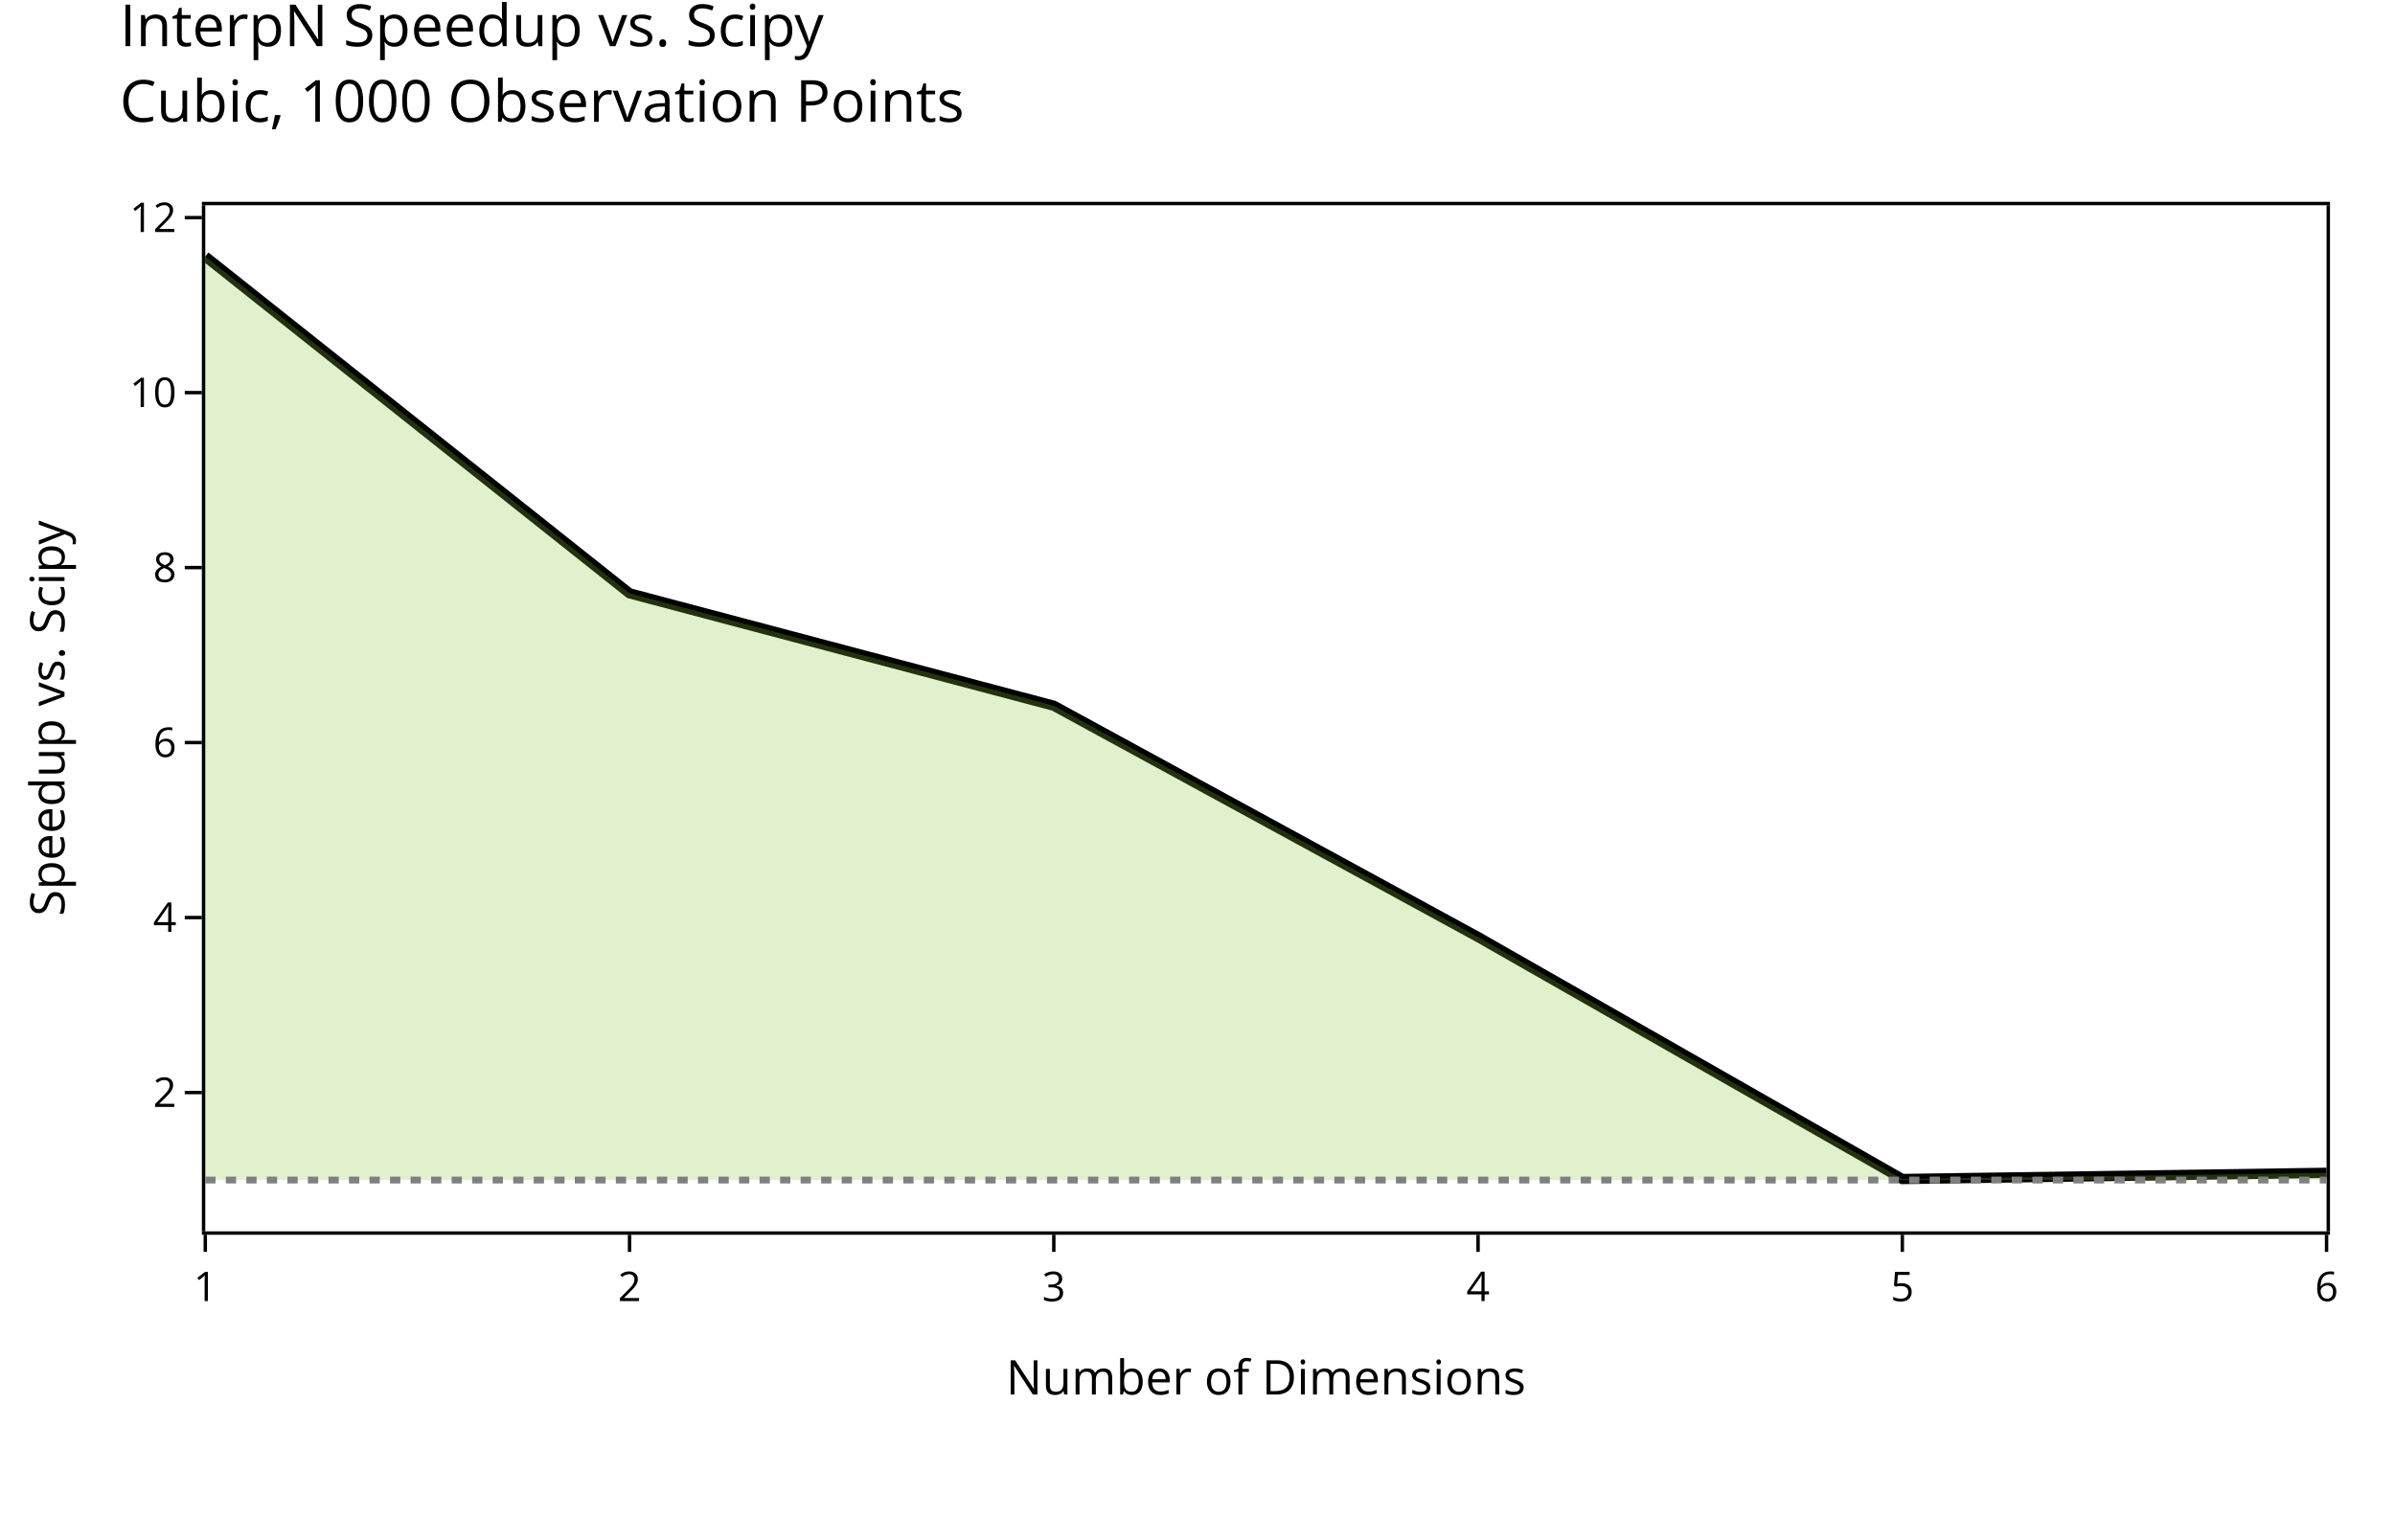
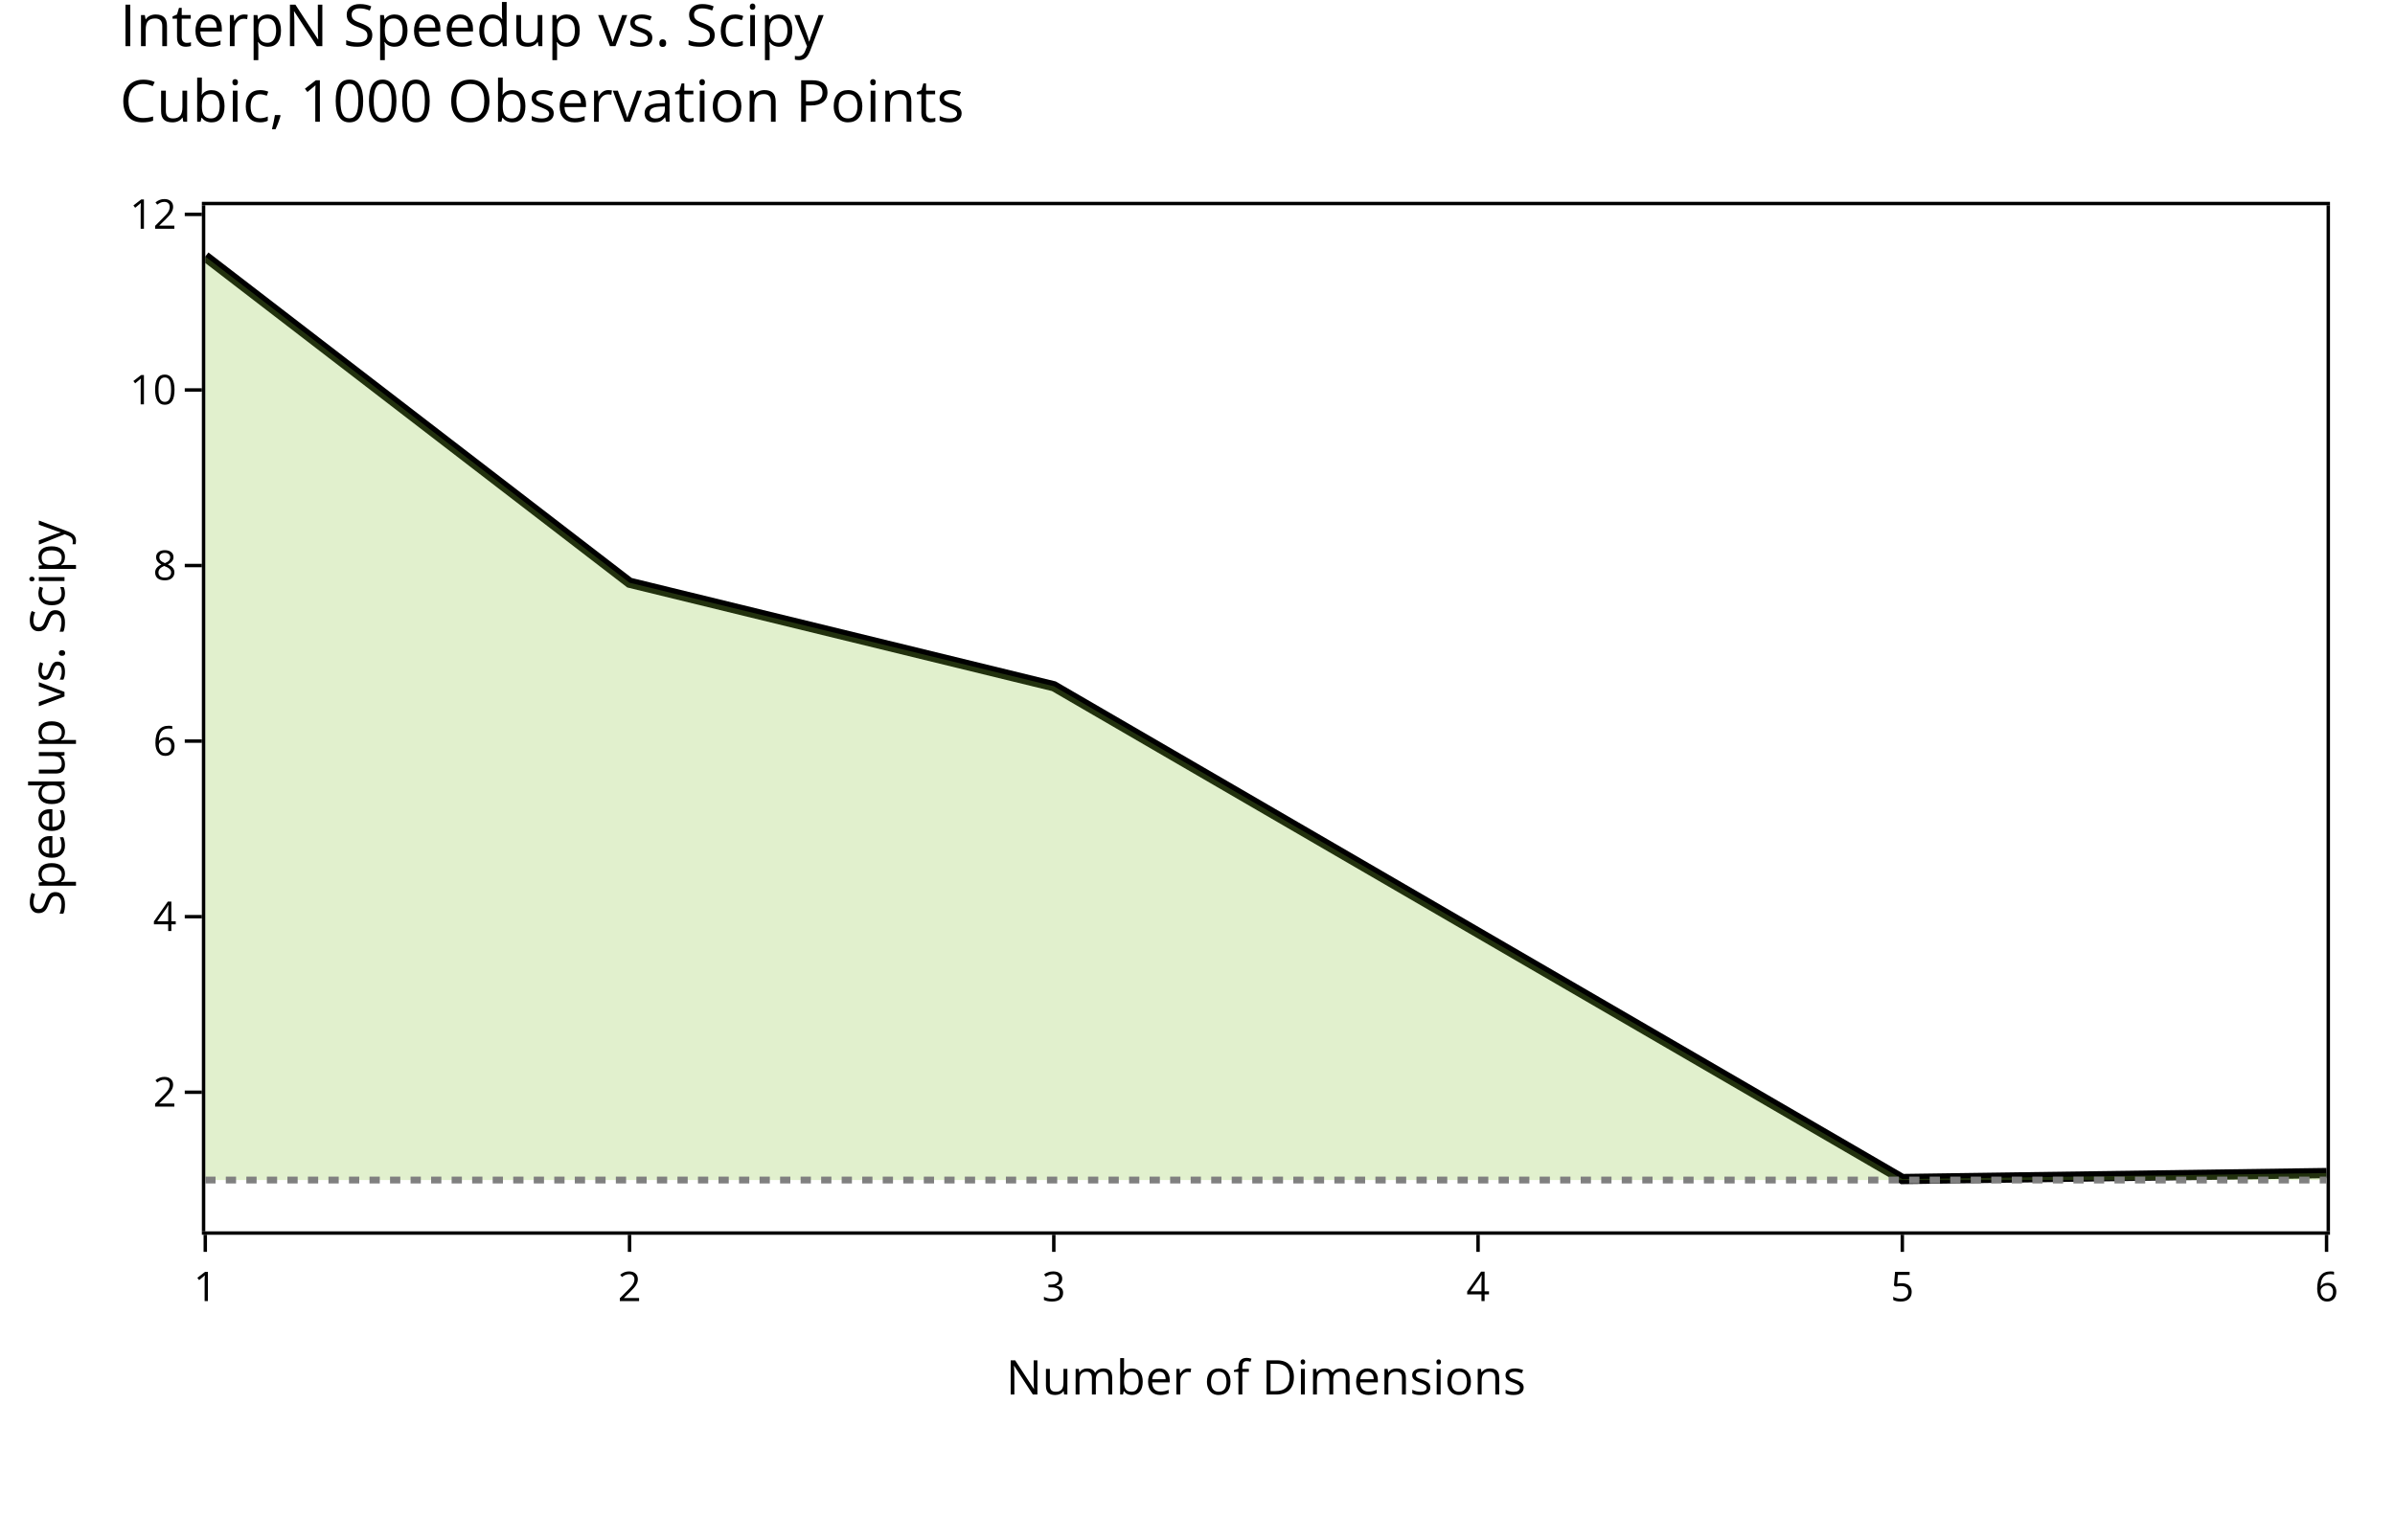
<svg xmlns="http://www.w3.org/2000/svg" class="main-svg" width="700" height="450" style="" viewBox="0 0 700 450">
  <rect x="0" y="0" width="700" height="450" style="fill: rgb(0, 0, 0); fill-opacity: 0;" />
-   <defs id="defs-c3e9d6">
+   <defs id="defs-caef5b">
    <g class="clips">
-       <clipPath id="clipc3e9d6xyplot" class="plotclip">
+       <clipPath id="clipcaef5bxyplot" class="plotclip">
        <rect width="620" height="300" />
      </clipPath>
-       <clipPath class="axesclip" id="clipc3e9d6x">
+       <clipPath class="axesclip" id="clipcaef5bx">
        <rect x="60" y="0" width="620" height="450" />
      </clipPath>
-       <clipPath class="axesclip" id="clipc3e9d6y">
+       <clipPath class="axesclip" id="clipcaef5by">
        <rect x="0" y="60" width="700" height="300" />
      </clipPath>
-       <clipPath class="axesclip" id="clipc3e9d6xy">
+       <clipPath class="axesclip" id="clipcaef5bxy">
        <rect x="60" y="60" width="620" height="300" />
      </clipPath>
    </g>
    <g class="gradients" />
    <g class="patterns" />
  </defs>
  <g class="bglayer">
    <rect class="bg" x="60" y="60" width="620" height="300" style="fill: rgb(0, 0, 0); fill-opacity: 0; stroke-width: 0;" />
  </g>
  <g class="layer-below">
    <g class="imagelayer" />
    <g class="shapelayer" />
  </g>
  <g class="cartesianlayer">
    <g class="subplot xy">
      <g class="layer-subplot">
        <g class="shapelayer" />
        <g class="imagelayer" />
      </g>
      <g class="minor-gridlayer">
        <g class="x" />
        <g class="y" />
      </g>
      <g class="gridlayer">
        <g class="x" />
        <g class="y" />
      </g>
      <g class="zerolinelayer" />
      <g class="layer-between">
        <g class="shapelayer" />
        <g class="imagelayer" />
      </g>
      <path class="xlines-below" />
      <path class="ylines-below" />
      <g class="overlines-below" />
      <g class="xaxislayer-below" />
      <g class="yaxislayer-below" />
      <g class="overaxes-below" />
      <g class="overplot">
-         <g class="xy" transform="translate(60,60)" clip-path="url(#clipc3e9d6xyplot)">
+         <g class="xy" transform="translate(60,60)" clip-path="url(#clipcaef5bxyplot)">
          <g class="scatterlayer mlayer">
-             <g class="trace scatter tracee5a98e" style="stroke-miterlimit: 2; opacity: 1;">
+             <g class="trace scatter trace2de112" style="stroke-miterlimit: 2; opacity: 1;">
              <g class="fills" />
              <g class="errorbars" />
              <g class="lines">
-                 <path class="js-line" d="M0,15L124,113.47L248,146.33L372,213.95L496,284.7L620,282.89" style="vector-effect: none; fill: none; stroke: rgb(0, 0, 0); stroke-opacity: 1; stroke-width: 3px; opacity: 1;" />
+                 <path class="js-line" d="M0,15L124,110.37L248,140.63L496,284.71L620,282.96" style="vector-effect: none; fill: none; stroke: rgb(0, 0, 0); stroke-opacity: 1; stroke-width: 3px; opacity: 1;" />
              </g>
              <g class="points" />
              <g class="text" />
            </g>
-             <g class="trace scatter trace7c1aa6" style="stroke-miterlimit: 2; opacity: 1;">
+             <g class="trace scatter traced77aa9" style="stroke-miterlimit: 2; opacity: 1;">
              <g class="fills">
                <g>
-                   <path class="js-fill" d="M0,15L124,113.47L248,146.33L372,213.95L496,284.7L620,282.89L620,285L0,285Z" style="fill: rgb(139, 196, 59); fill-opacity: 0.25; stroke-width: 0;" />
+                   <path class="js-fill" d="M0,15L124,110.37L248,140.63L496,284.71L620,282.96L620,285L496,285L0,285Z" style="fill: rgb(139, 196, 59); fill-opacity: 0.25; stroke-width: 0;" />
                </g>
              </g>
              <g class="errorbars" />
              <g class="lines">
-                 <path class="js-line" d="M0,15L124,113.47L248,146.33L372,213.95L496,284.7L620,282.89L620,285L0,285" style="vector-effect: none; fill: none; stroke: rgb(239, 85, 59); stroke-opacity: 1; stroke-width: 0px; opacity: 1;" />
+                 <path class="js-line" d="M0,15L124,110.37L248,140.63L496,284.71L620,282.96L620,285L496,285L0,285" style="vector-effect: none; fill: none; stroke: rgb(239, 85, 59); stroke-opacity: 1; stroke-width: 0px; opacity: 1;" />
              </g>
              <g class="points" />
              <g class="text" />
            </g>
          </g>
        </g>
      </g>
      <path class="xlines-above crisp" d="M59,360.5H681M59,59.5H681" style="fill: none; stroke-width: 1px; stroke: rgb(0, 0, 0); stroke-opacity: 1;" />
      <path class="ylines-above crisp" d="M59.5,60V360M680.5,60V360" style="fill: none; stroke-width: 1px; stroke: rgb(0, 0, 0); stroke-opacity: 1;" />
      <g class="overlines-above" />
      <g class="xaxislayer-above">
        <path class="xtick ticks crisp" d="M0,361v5" transform="translate(60,0)" style="stroke: rgb(0, 0, 0); stroke-opacity: 1; stroke-width: 1px;" />
        <path class="xtick ticks crisp" d="M0,361v5" transform="translate(184,0)" style="stroke: rgb(0, 0, 0); stroke-opacity: 1; stroke-width: 1px;" />
        <path class="xtick ticks crisp" d="M0,361v5" transform="translate(308,0)" style="stroke: rgb(0, 0, 0); stroke-opacity: 1; stroke-width: 1px;" />
        <path class="xtick ticks crisp" d="M0,361v5" transform="translate(432,0)" style="stroke: rgb(0, 0, 0); stroke-opacity: 1; stroke-width: 1px;" />
        <path class="xtick ticks crisp" d="M0,361v5" transform="translate(556,0)" style="stroke: rgb(0, 0, 0); stroke-opacity: 1; stroke-width: 1px;" />
        <path class="xtick ticks crisp" d="M0,361v5" transform="translate(680,0)" style="stroke: rgb(0, 0, 0); stroke-opacity: 1; stroke-width: 1px;" />
        <g class="xtick">
          <text text-anchor="middle" x="0" y="380.4" transform="translate(60,0)" style="font-family: 'Open Sans', verdana, arial, sans-serif; font-size: 12px; fill: rgb(0, 0, 0); fill-opacity: 1; white-space: pre; opacity: 1;">1</text>
        </g>
        <g class="xtick">
          <text text-anchor="middle" x="0" y="380.4" style="font-family: 'Open Sans', verdana, arial, sans-serif; font-size: 12px; fill: rgb(0, 0, 0); fill-opacity: 1; white-space: pre; opacity: 1;" transform="translate(184,0)">2</text>
        </g>
        <g class="xtick">
          <text text-anchor="middle" x="0" y="380.4" style="font-family: 'Open Sans', verdana, arial, sans-serif; font-size: 12px; fill: rgb(0, 0, 0); fill-opacity: 1; white-space: pre; opacity: 1;" transform="translate(308,0)">3</text>
        </g>
        <g class="xtick">
          <text text-anchor="middle" x="0" y="380.4" style="font-family: 'Open Sans', verdana, arial, sans-serif; font-size: 12px; fill: rgb(0, 0, 0); fill-opacity: 1; white-space: pre; opacity: 1;" transform="translate(432,0)">4</text>
        </g>
        <g class="xtick">
          <text text-anchor="middle" x="0" y="380.4" style="font-family: 'Open Sans', verdana, arial, sans-serif; font-size: 12px; fill: rgb(0, 0, 0); fill-opacity: 1; white-space: pre; opacity: 1;" transform="translate(556,0)">5</text>
        </g>
        <g class="xtick">
          <text text-anchor="middle" x="0" y="380.4" style="font-family: 'Open Sans', verdana, arial, sans-serif; font-size: 12px; fill: rgb(0, 0, 0); fill-opacity: 1; white-space: pre; opacity: 1;" transform="translate(680,0)">6</text>
        </g>
      </g>
      <g class="yaxislayer-above">
-         <path class="ytick ticks crisp" d="M59,0h-5" transform="translate(0,319.42)" style="stroke: rgb(0, 0, 0); stroke-opacity: 1; stroke-width: 1px;" />
-         <path class="ytick ticks crisp" d="M59,0h-5" transform="translate(0,268.26)" style="stroke: rgb(0, 0, 0); stroke-opacity: 1; stroke-width: 1px;" />
-         <path class="ytick ticks crisp" d="M59,0h-5" transform="translate(0,217.1)" style="stroke: rgb(0, 0, 0); stroke-opacity: 1; stroke-width: 1px;" />
-         <path class="ytick ticks crisp" d="M59,0h-5" transform="translate(0,165.94)" style="stroke: rgb(0, 0, 0); stroke-opacity: 1; stroke-width: 1px;" />
-         <path class="ytick ticks crisp" d="M59,0h-5" transform="translate(0,114.79)" style="stroke: rgb(0, 0, 0); stroke-opacity: 1; stroke-width: 1px;" />
-         <path class="ytick ticks crisp" d="M59,0h-5" transform="translate(0,63.63)" style="stroke: rgb(0, 0, 0); stroke-opacity: 1; stroke-width: 1px;" />
+         <path class="ytick ticks crisp" d="M59,0h-5" transform="translate(0,319.33)" style="stroke: rgb(0, 0, 0); stroke-opacity: 1; stroke-width: 1px;" />
+         <path class="ytick ticks crisp" d="M59,0h-5" transform="translate(0,268)" style="stroke: rgb(0, 0, 0); stroke-opacity: 1; stroke-width: 1px;" />
+         <path class="ytick ticks crisp" d="M59,0h-5" transform="translate(0,216.67)" style="stroke: rgb(0, 0, 0); stroke-opacity: 1; stroke-width: 1px;" />
+         <path class="ytick ticks crisp" d="M59,0h-5" transform="translate(0,165.34)" style="stroke: rgb(0, 0, 0); stroke-opacity: 1; stroke-width: 1px;" />
+         <path class="ytick ticks crisp" d="M59,0h-5" transform="translate(0,114.01)" style="stroke: rgb(0, 0, 0); stroke-opacity: 1; stroke-width: 1px;" />
+         <path class="ytick ticks crisp" d="M59,0h-5" transform="translate(0,62.68)" style="stroke: rgb(0, 0, 0); stroke-opacity: 1; stroke-width: 1px;" />
        <g class="ytick">
-           <text text-anchor="end" x="51.6" y="4.2" transform="translate(0,319.42)" style="font-family: 'Open Sans', verdana, arial, sans-serif; font-size: 12px; fill: rgb(0, 0, 0); fill-opacity: 1; white-space: pre; opacity: 1;">2</text>
+           <text text-anchor="end" x="51.6" y="4.2" transform="translate(0,319.33)" style="font-family: 'Open Sans', verdana, arial, sans-serif; font-size: 12px; fill: rgb(0, 0, 0); fill-opacity: 1; white-space: pre; opacity: 1;">2</text>
        </g>
        <g class="ytick">
-           <text text-anchor="end" x="51.6" y="4.2" style="font-family: 'Open Sans', verdana, arial, sans-serif; font-size: 12px; fill: rgb(0, 0, 0); fill-opacity: 1; white-space: pre; opacity: 1;" transform="translate(0,268.26)">4</text>
+           <text text-anchor="end" x="51.6" y="4.2" style="font-family: 'Open Sans', verdana, arial, sans-serif; font-size: 12px; fill: rgb(0, 0, 0); fill-opacity: 1; white-space: pre; opacity: 1;" transform="translate(0,268)">4</text>
        </g>
        <g class="ytick">
-           <text text-anchor="end" x="51.6" y="4.2" style="font-family: 'Open Sans', verdana, arial, sans-serif; font-size: 12px; fill: rgb(0, 0, 0); fill-opacity: 1; white-space: pre; opacity: 1;" transform="translate(0,217.1)">6</text>
+           <text text-anchor="end" x="51.6" y="4.2" style="font-family: 'Open Sans', verdana, arial, sans-serif; font-size: 12px; fill: rgb(0, 0, 0); fill-opacity: 1; white-space: pre; opacity: 1;" transform="translate(0,216.67)">6</text>
        </g>
        <g class="ytick">
-           <text text-anchor="end" x="51.6" y="4.2" style="font-family: 'Open Sans', verdana, arial, sans-serif; font-size: 12px; fill: rgb(0, 0, 0); fill-opacity: 1; white-space: pre; opacity: 1;" transform="translate(0,165.94)">8</text>
+           <text text-anchor="end" x="51.6" y="4.2" style="font-family: 'Open Sans', verdana, arial, sans-serif; font-size: 12px; fill: rgb(0, 0, 0); fill-opacity: 1; white-space: pre; opacity: 1;" transform="translate(0,165.34)">8</text>
        </g>
        <g class="ytick">
-           <text text-anchor="end" x="51.6" y="4.2" style="font-family: 'Open Sans', verdana, arial, sans-serif; font-size: 12px; fill: rgb(0, 0, 0); fill-opacity: 1; white-space: pre; opacity: 1;" transform="translate(0,114.79)">10</text>
+           <text text-anchor="end" x="51.6" y="4.2" style="font-family: 'Open Sans', verdana, arial, sans-serif; font-size: 12px; fill: rgb(0, 0, 0); fill-opacity: 1; white-space: pre; opacity: 1;" transform="translate(0,114.01)">10</text>
        </g>
        <g class="ytick">
-           <text text-anchor="end" x="51.6" y="4.2" style="font-family: 'Open Sans', verdana, arial, sans-serif; font-size: 12px; fill: rgb(0, 0, 0); fill-opacity: 1; white-space: pre; opacity: 1;" transform="translate(0,63.63)">12</text>
+           <text text-anchor="end" x="51.6" y="4.2" style="font-family: 'Open Sans', verdana, arial, sans-serif; font-size: 12px; fill: rgb(0, 0, 0); fill-opacity: 1; white-space: pre; opacity: 1;" transform="translate(0,62.68)">12</text>
        </g>
      </g>
      <g class="overaxes-above" />
    </g>
  </g>
  <g class="polarlayer" />
  <g class="smithlayer" />
  <g class="ternarylayer" />
  <g class="geolayer" />
  <g class="funnelarealayer" />
  <g class="pielayer" />
  <g class="iciclelayer" />
  <g class="treemaplayer" />
  <g class="sunburstlayer" />
  <g class="glimages" />
-   <defs id="topdefs-c3e9d6">
+   <defs id="topdefs-caef5b">
    <g class="clips" />
  </defs>
  <g class="layer-above">
    <g class="imagelayer" />
    <g class="shapelayer">
-       <g class="shape-group" data-index="0" clip-path="url(#clipc3e9d6y)">
+       <g class="shape-group" data-index="0" clip-path="url(#clipcaef5by)">
        <path data-index="0" fill-rule="evenodd" d="M60,345L680,345" style="opacity: 1; stroke: rgb(128, 128, 128); stroke-opacity: 1; fill: rgb(0, 0, 0); fill-opacity: 0; stroke-dasharray: 3px, 3px; stroke-width: 2px;" />
      </g>
    </g>
  </g>
  <g class="infolayer">
    <g class="g-gtitle">
      <text class="gtitle" x="35" y="13.5" text-anchor="start" dy="0.7em" style="opacity: 1; font-family: 'Open Sans', verdana, arial, sans-serif; font-size: 17px; fill: rgb(0, 0, 0); fill-opacity: 1; white-space: pre;">
        <tspan class="line" dy="0em" x="35" y="13.5">InterpN Speedup vs. Scipy</tspan>
        <tspan class="line" dy="1.3em" x="35" y="13.5">Cubic, 1000 Observation Points</tspan>
      </text>
    </g>
    <g class="g-xtitle">
      <text class="xtitle" x="370" y="407.706" text-anchor="middle" style="opacity: 1; font-family: 'Open Sans', verdana, arial, sans-serif; font-size: 14px; fill: rgb(0, 0, 0); fill-opacity: 1; white-space: pre;">Number of Dimensions</text>
    </g>
    <g class="g-ytitle">
      <text class="ytitle" transform="rotate(-90,18.85,210)" x="18.85" y="210" text-anchor="middle" style="opacity: 1; font-family: 'Open Sans', verdana, arial, sans-serif; font-size: 14px; fill: rgb(0, 0, 0); fill-opacity: 1; white-space: pre;">Speedup vs. Scipy</text>
    </g>
  </g>
</svg>
